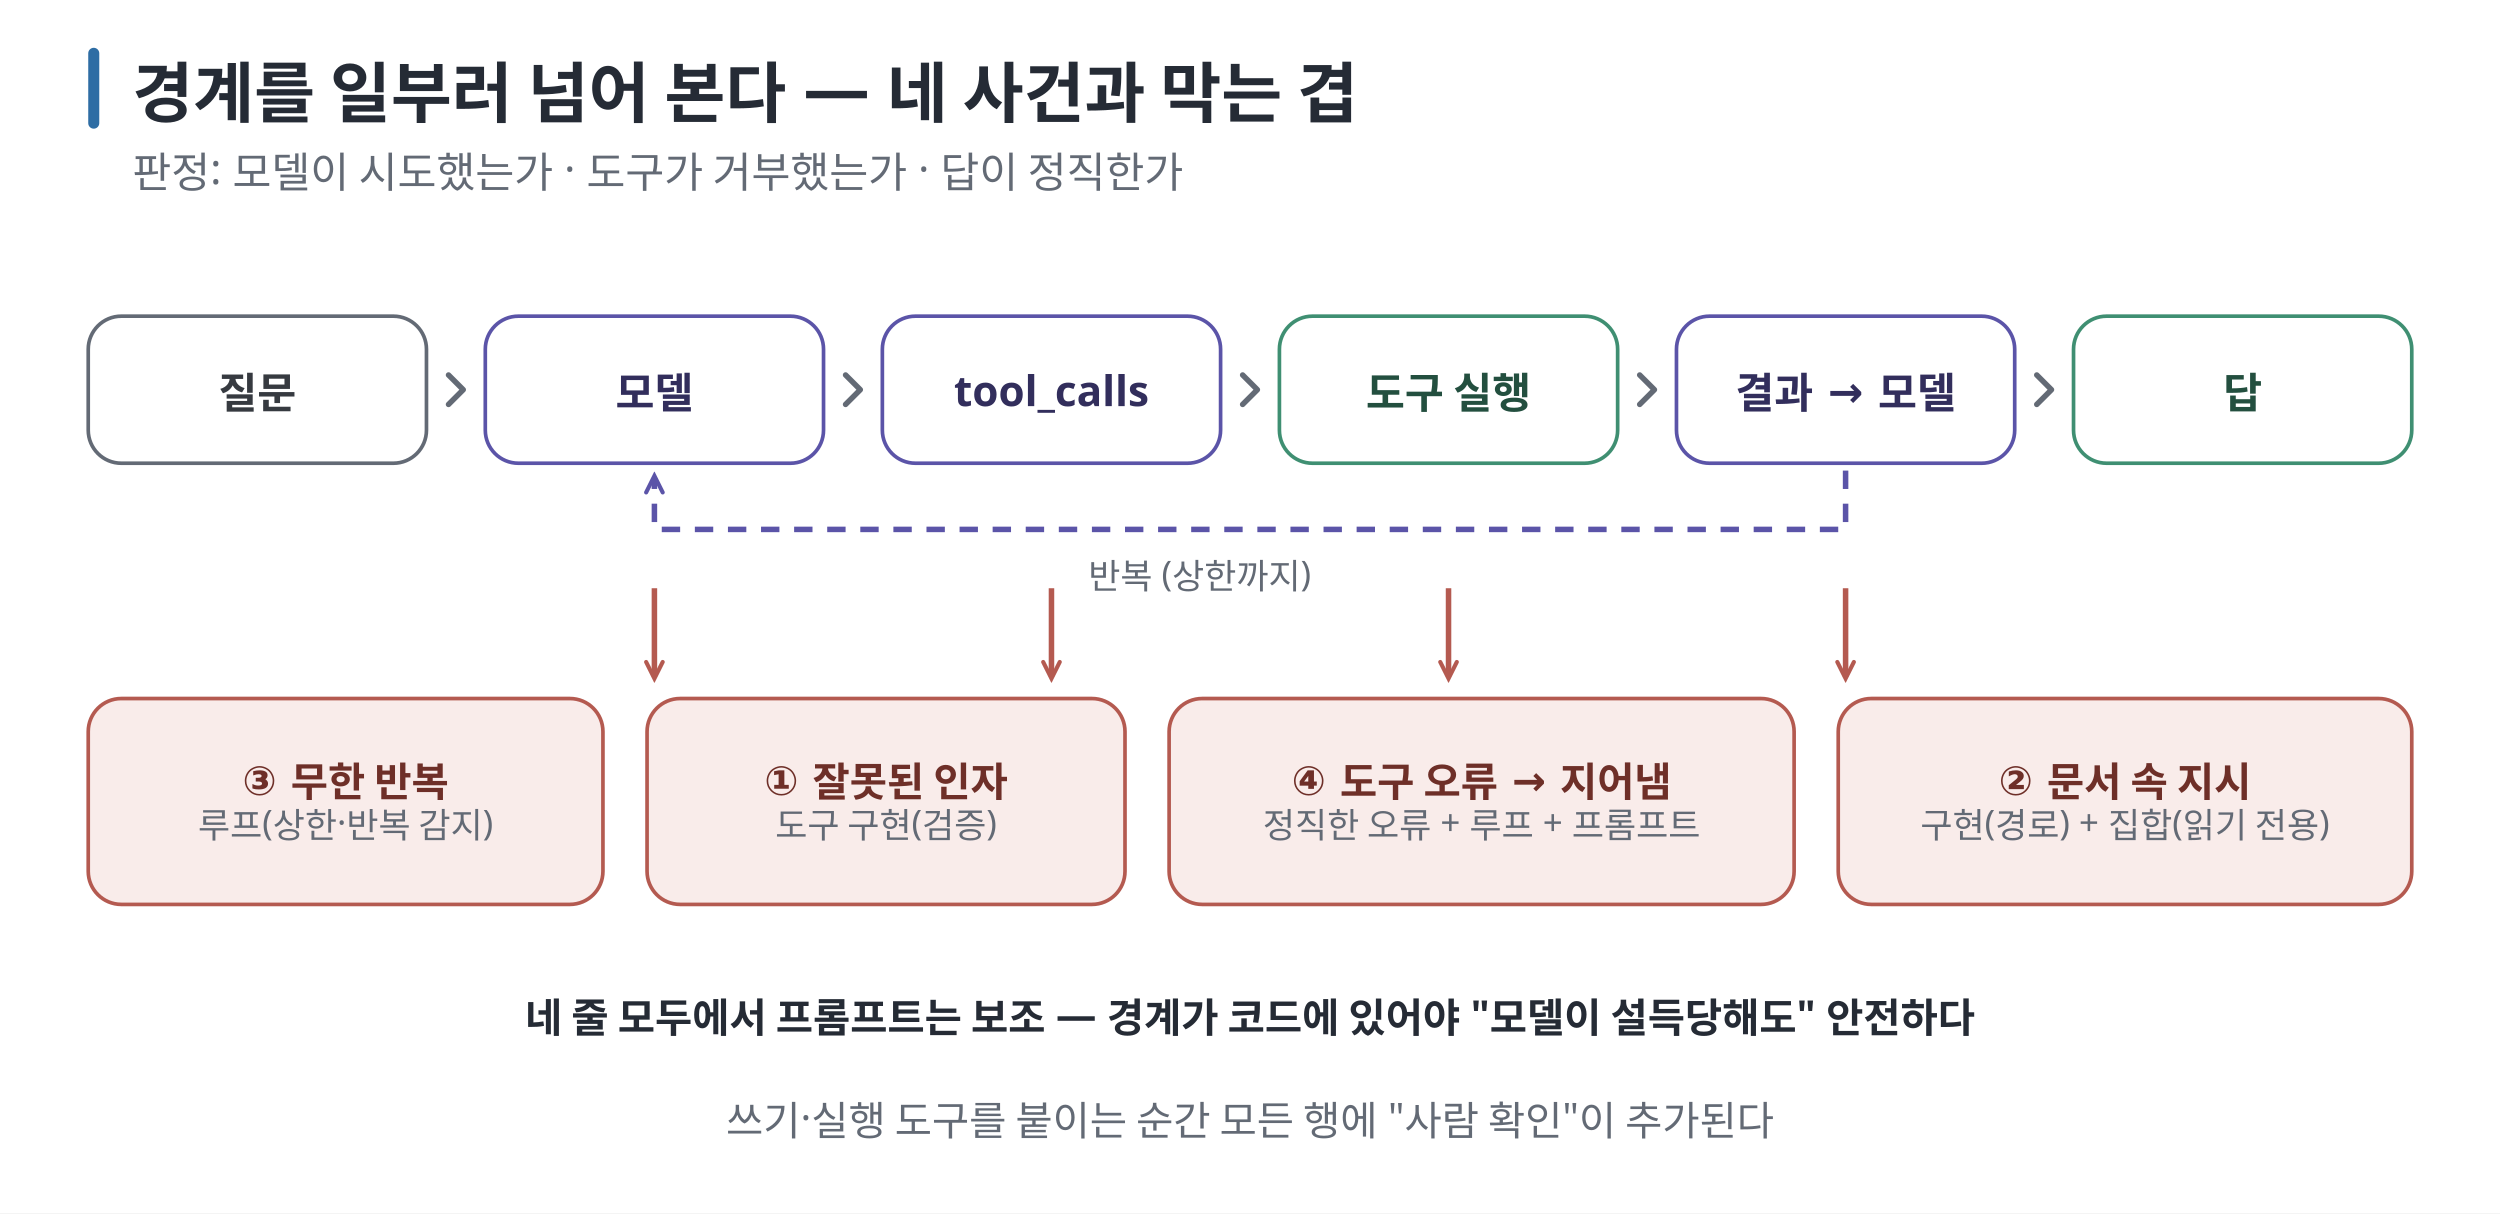
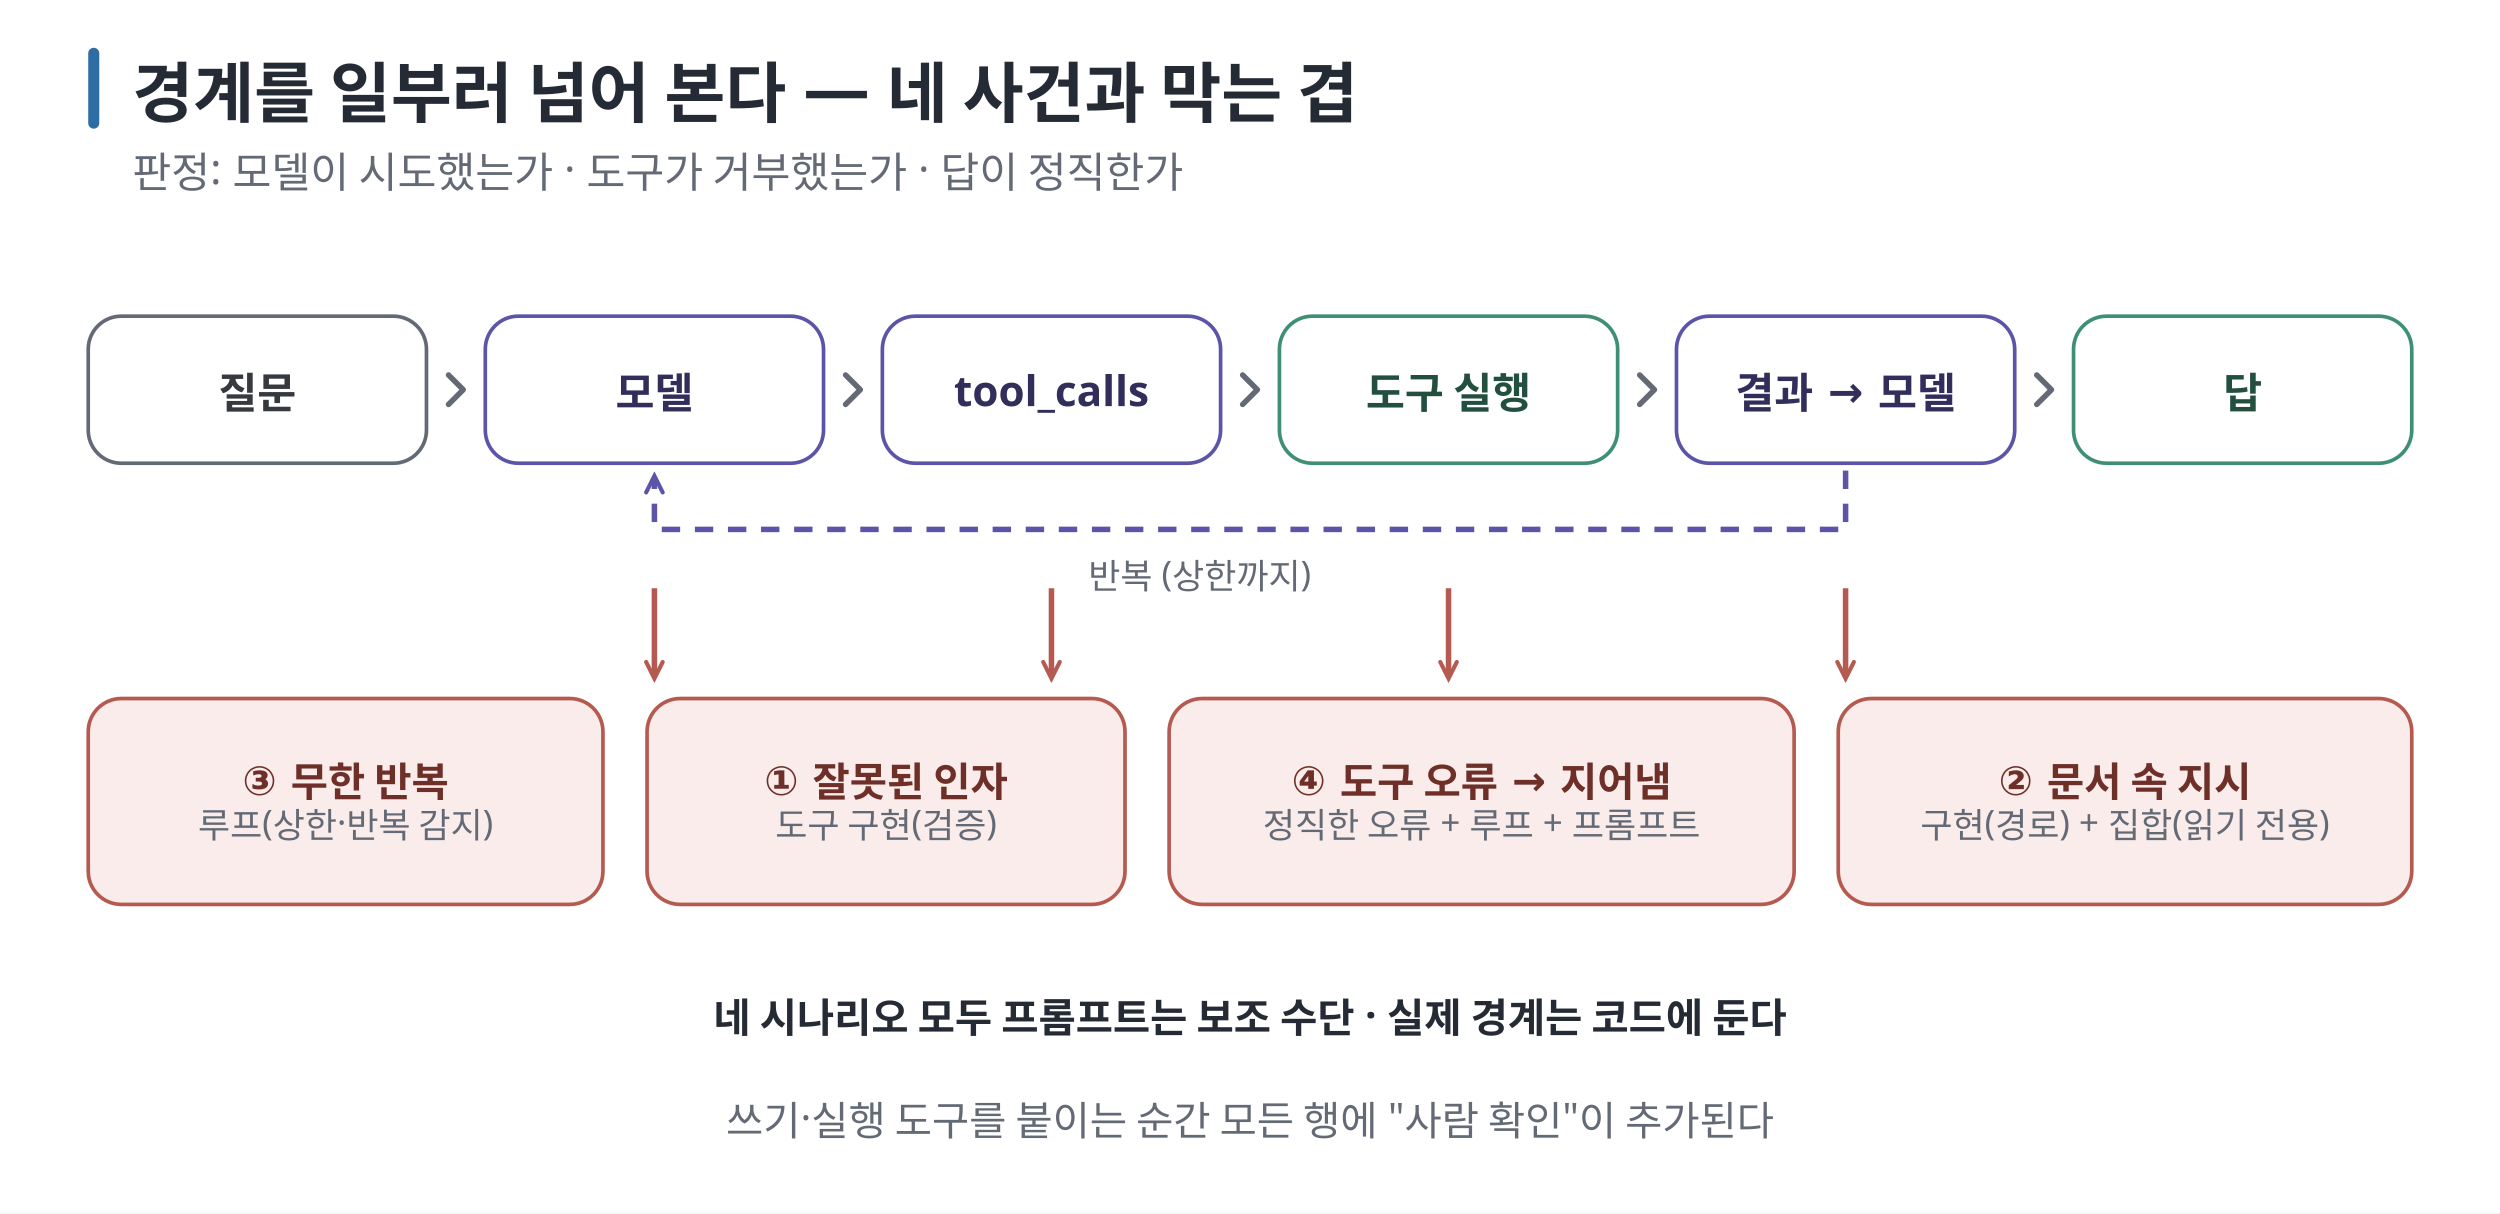
<svg xmlns="http://www.w3.org/2000/svg" viewBox="0 0 680 330" width="680" height="330" role="img" style="font-family:Pretendard,'Apple SD Gothic Neo','Malgun Gothic','Noto Sans KR',sans-serif">
  <defs>
    <marker id="ah-api-line-1_5" viewBox="0 0 12 12" refX="9" refY="6" markerWidth="6.75" markerHeight="6.75" markerUnits="userSpaceOnUse" orient="auto-start-reverse">
      <path d="M2 2 L10 6 L2 10" fill="none" data-stroke-role="api-line" stroke="#5B54A8" stroke-width="2" stroke-linecap="round" />
    </marker>
    <marker id="ah-danger-line-1_5" viewBox="0 0 12 12" refX="9" refY="6" markerWidth="6.75" markerHeight="6.75" markerUnits="userSpaceOnUse" orient="auto-start-reverse">
      <path d="M2 2 L10 6 L2 10" fill="none" data-stroke-role="danger-line" stroke="#B45A50" stroke-width="2" stroke-linecap="round" />
    </marker>
    <marker id="ah-data-line-1_5" viewBox="0 0 12 12" refX="9" refY="6" markerWidth="6.75" markerHeight="6.75" markerUnits="userSpaceOnUse" orient="auto-start-reverse">
      <path d="M2 2 L10 6 L2 10" fill="none" data-stroke-role="data-line" stroke="#636A75" stroke-width="2" stroke-linecap="round" />
    </marker>
  </defs>
  <rect x="0" y="0" width="680" height="330" data-fill-role="surface" fill="#FFFFFF" />
  <rect x="24" y="13" width="3" height="22" rx="1.5" data-fill-role="focus" fill="#2E6DA4" />
  <text x="36" y="24" font-size="18" font-weight="700" data-fill-role="ink" fill="#252B35" text-anchor="start" dominant-baseline="central">경계를 일부러 넘어 본다 — 네 사건과 막는 겹</text>
  <text x="36" y="46" font-size="11.5" data-fill-role="muted" fill="#636A75" text-anchor="start" dominant-baseline="central">판정: 모델이 시도했는가 · 도구가 거부했는가 · 답이 정직한가</text>
  <rect x="24" y="86" width="92" height="40" rx="9" data-fill-role="surface" fill="#FFFFFF" data-stroke-role="data-line" stroke="#636A75" stroke-width="1" />
  <text x="70.0" y="106.0" font-size="11.5" font-weight="700" data-fill-role="data-ink" fill="#363A40" text-anchor="middle" dominant-baseline="central">질문</text>
  <path d="M122 102 L126 106 L122 110" fill="none" data-stroke-role="data-line" stroke="#636A75" stroke-width="1.5" stroke-linecap="round" stroke-linejoin="round" />
  <rect x="132" y="86" width="92" height="40" rx="9" data-fill-role="surface" fill="#FFFFFF" data-stroke-role="api-line" stroke="#5B54A8" stroke-width="1" />
  <text x="178.0" y="106.0" font-size="11.5" font-weight="700" data-fill-role="api-ink" fill="#322E5C" text-anchor="middle" dominant-baseline="central">모델</text>
  <path d="M230 102 L234 106 L230 110" fill="none" data-stroke-role="data-line" stroke="#636A75" stroke-width="1.5" stroke-linecap="round" stroke-linejoin="round" />
  <rect x="240" y="86" width="92" height="40" rx="9" data-fill-role="surface" fill="#FFFFFF" data-stroke-role="api-line" stroke="#5B54A8" stroke-width="1" />
  <text x="286.0" y="106.0" font-size="11.5" font-weight="700" data-fill-role="api-ink" fill="#322E5C" text-anchor="middle" dominant-baseline="central">tool_calls</text>
  <path d="M338 102 L342 106 L338 110" fill="none" data-stroke-role="data-line" stroke="#636A75" stroke-width="1.5" stroke-linecap="round" stroke-linejoin="round" />
  <rect x="348" y="86" width="92" height="40" rx="9" data-fill-role="surface" fill="#FFFFFF" data-stroke-role="compute-line" stroke="#3F8F72" stroke-width="1" />
  <text x="394.0" y="106.0" font-size="11.5" font-weight="700" data-fill-role="compute-ink" fill="#234F3F" text-anchor="middle" dominant-baseline="central">도구 실행</text>
  <path d="M446 102 L450 106 L446 110" fill="none" data-stroke-role="data-line" stroke="#636A75" stroke-width="1.5" stroke-linecap="round" stroke-linejoin="round" />
  <rect x="456" y="86" width="92" height="40" rx="9" data-fill-role="surface" fill="#FFFFFF" data-stroke-role="api-line" stroke="#5B54A8" stroke-width="1" />
  <text x="502.0" y="106.0" font-size="11.5" font-weight="700" data-fill-role="api-ink" fill="#322E5C" text-anchor="middle" dominant-baseline="central">결과 → 모델</text>
  <path d="M554 102 L558 106 L554 110" fill="none" data-stroke-role="data-line" stroke="#636A75" stroke-width="1.5" stroke-linecap="round" stroke-linejoin="round" />
  <rect x="564" y="86" width="92" height="40" rx="9" data-fill-role="surface" fill="#FFFFFF" data-stroke-role="compute-line" stroke="#3F8F72" stroke-width="1" />
  <text x="610.0" y="106.0" font-size="11.5" font-weight="700" data-fill-role="compute-ink" fill="#234F3F" text-anchor="middle" dominant-baseline="central">답</text>
  <path d="M502.0 128 L502.0 144 L178.0 144 L178.0 130" fill="none" data-stroke-role="api-line" stroke="#5B54A8" stroke-width="1.5" stroke-dasharray="5 4" marker-end="url(#ah-api-line-1_5)" />
  <text x="296.0" y="156" font-size="9.5" data-fill-role="muted" fill="#636A75" text-anchor="start" dominant-baseline="central">반복 (상한까지)</text>
  <rect x="24" y="190" width="140" height="56" rx="9" data-fill-role="danger-fill" fill="#F9ECEA" data-stroke-role="danger-line" stroke="#B45A50" stroke-width="1" />
  <text x="94.0" y="210.25" font-size="11" font-weight="700" data-fill-role="danger-ink" fill="#6E2F28" text-anchor="middle" dominant-baseline="central">③ 무한 반복</text>
  <text x="94.0" y="223.75" font-size="9.5" data-fill-role="muted" fill="#636A75" text-anchor="middle" dominant-baseline="central">루프(상한·반복 감지)</text>
  <path d="M178.0 160 L178.0 184" fill="none" data-stroke-role="danger-line" stroke="#B45A50" stroke-width="1.5" marker-end="url(#ah-danger-line-1_5)" />
  <rect x="176" y="190" width="130" height="56" rx="9" data-fill-role="danger-fill" fill="#F9ECEA" data-stroke-role="danger-line" stroke="#B45A50" stroke-width="1" />
  <text x="241.0" y="210.25" font-size="11" font-weight="700" data-fill-role="danger-ink" fill="#6E2F28" text-anchor="middle" dominant-baseline="central">① 잘못된 인자</text>
  <text x="241.0" y="223.75" font-size="9.5" data-fill-role="muted" fill="#636A75" text-anchor="middle" dominant-baseline="central">도구 구현(검증)</text>
  <path d="M286.0 160 L286.0 184" fill="none" data-stroke-role="danger-line" stroke="#B45A50" stroke-width="1.5" marker-end="url(#ah-danger-line-1_5)" />
  <rect x="318" y="190" width="170" height="56" rx="9" data-fill-role="danger-fill" fill="#F9ECEA" data-stroke-role="danger-line" stroke="#B45A50" stroke-width="1" />
  <text x="403.0" y="210.25" font-size="11" font-weight="700" data-fill-role="danger-ink" fill="#6E2F28" text-anchor="middle" dominant-baseline="central">④ 도구 오류 → 지어냄</text>
  <text x="403.0" y="223.75" font-size="9.5" data-fill-role="muted" fill="#636A75" text-anchor="middle" dominant-baseline="central">정직한 오류 + 루프 + 프롬프트</text>
  <path d="M394.0 160 L394.0 184" fill="none" data-stroke-role="danger-line" stroke="#B45A50" stroke-width="1.5" marker-end="url(#ah-danger-line-1_5)" />
  <rect x="500" y="190" width="156" height="56" rx="9" data-fill-role="danger-fill" fill="#F9ECEA" data-stroke-role="danger-line" stroke="#B45A50" stroke-width="1" />
  <text x="578.0" y="210.25" font-size="11" font-weight="700" data-fill-role="danger-ink" fill="#6E2F28" text-anchor="middle" dominant-baseline="central">② 문서 속 지시</text>
  <text x="578.0" y="223.75" font-size="9.5" data-fill-role="muted" fill="#636A75" text-anchor="middle" dominant-baseline="central">구현(경로) + 집합(읽기 전용)</text>
  <path d="M502.0 160 L502.0 184" fill="none" data-stroke-role="danger-line" stroke="#B45A50" stroke-width="1.5" marker-end="url(#ah-danger-line-1_5)" />
-   <text x="340" y="276" font-size="11" font-weight="700" data-fill-role="ink" fill="#252B35" text-anchor="middle" dominant-baseline="central">네 줄 모두에서 프롬프트는 보조 — 경계가 코드에 있어야 "모델이 설득당해도" 안전하다</text>
+   <text x="340" y="276" font-size="11" font-weight="700" data-fill-role="ink" fill="#252B35" text-anchor="middle" dominant-baseline="central">네 시나리오 모두 프롬프트는 보조 수단 · 실제 경계는 코드에 둔다</text>
  <text x="340.0" y="304" font-size="11" data-fill-role="muted" fill="#636A75" text-anchor="middle" dominant-baseline="central">쓰기·실행 도구를 붙이는 순간 모든 행에 "사람 확인"이 추가된다</text>
</svg>
